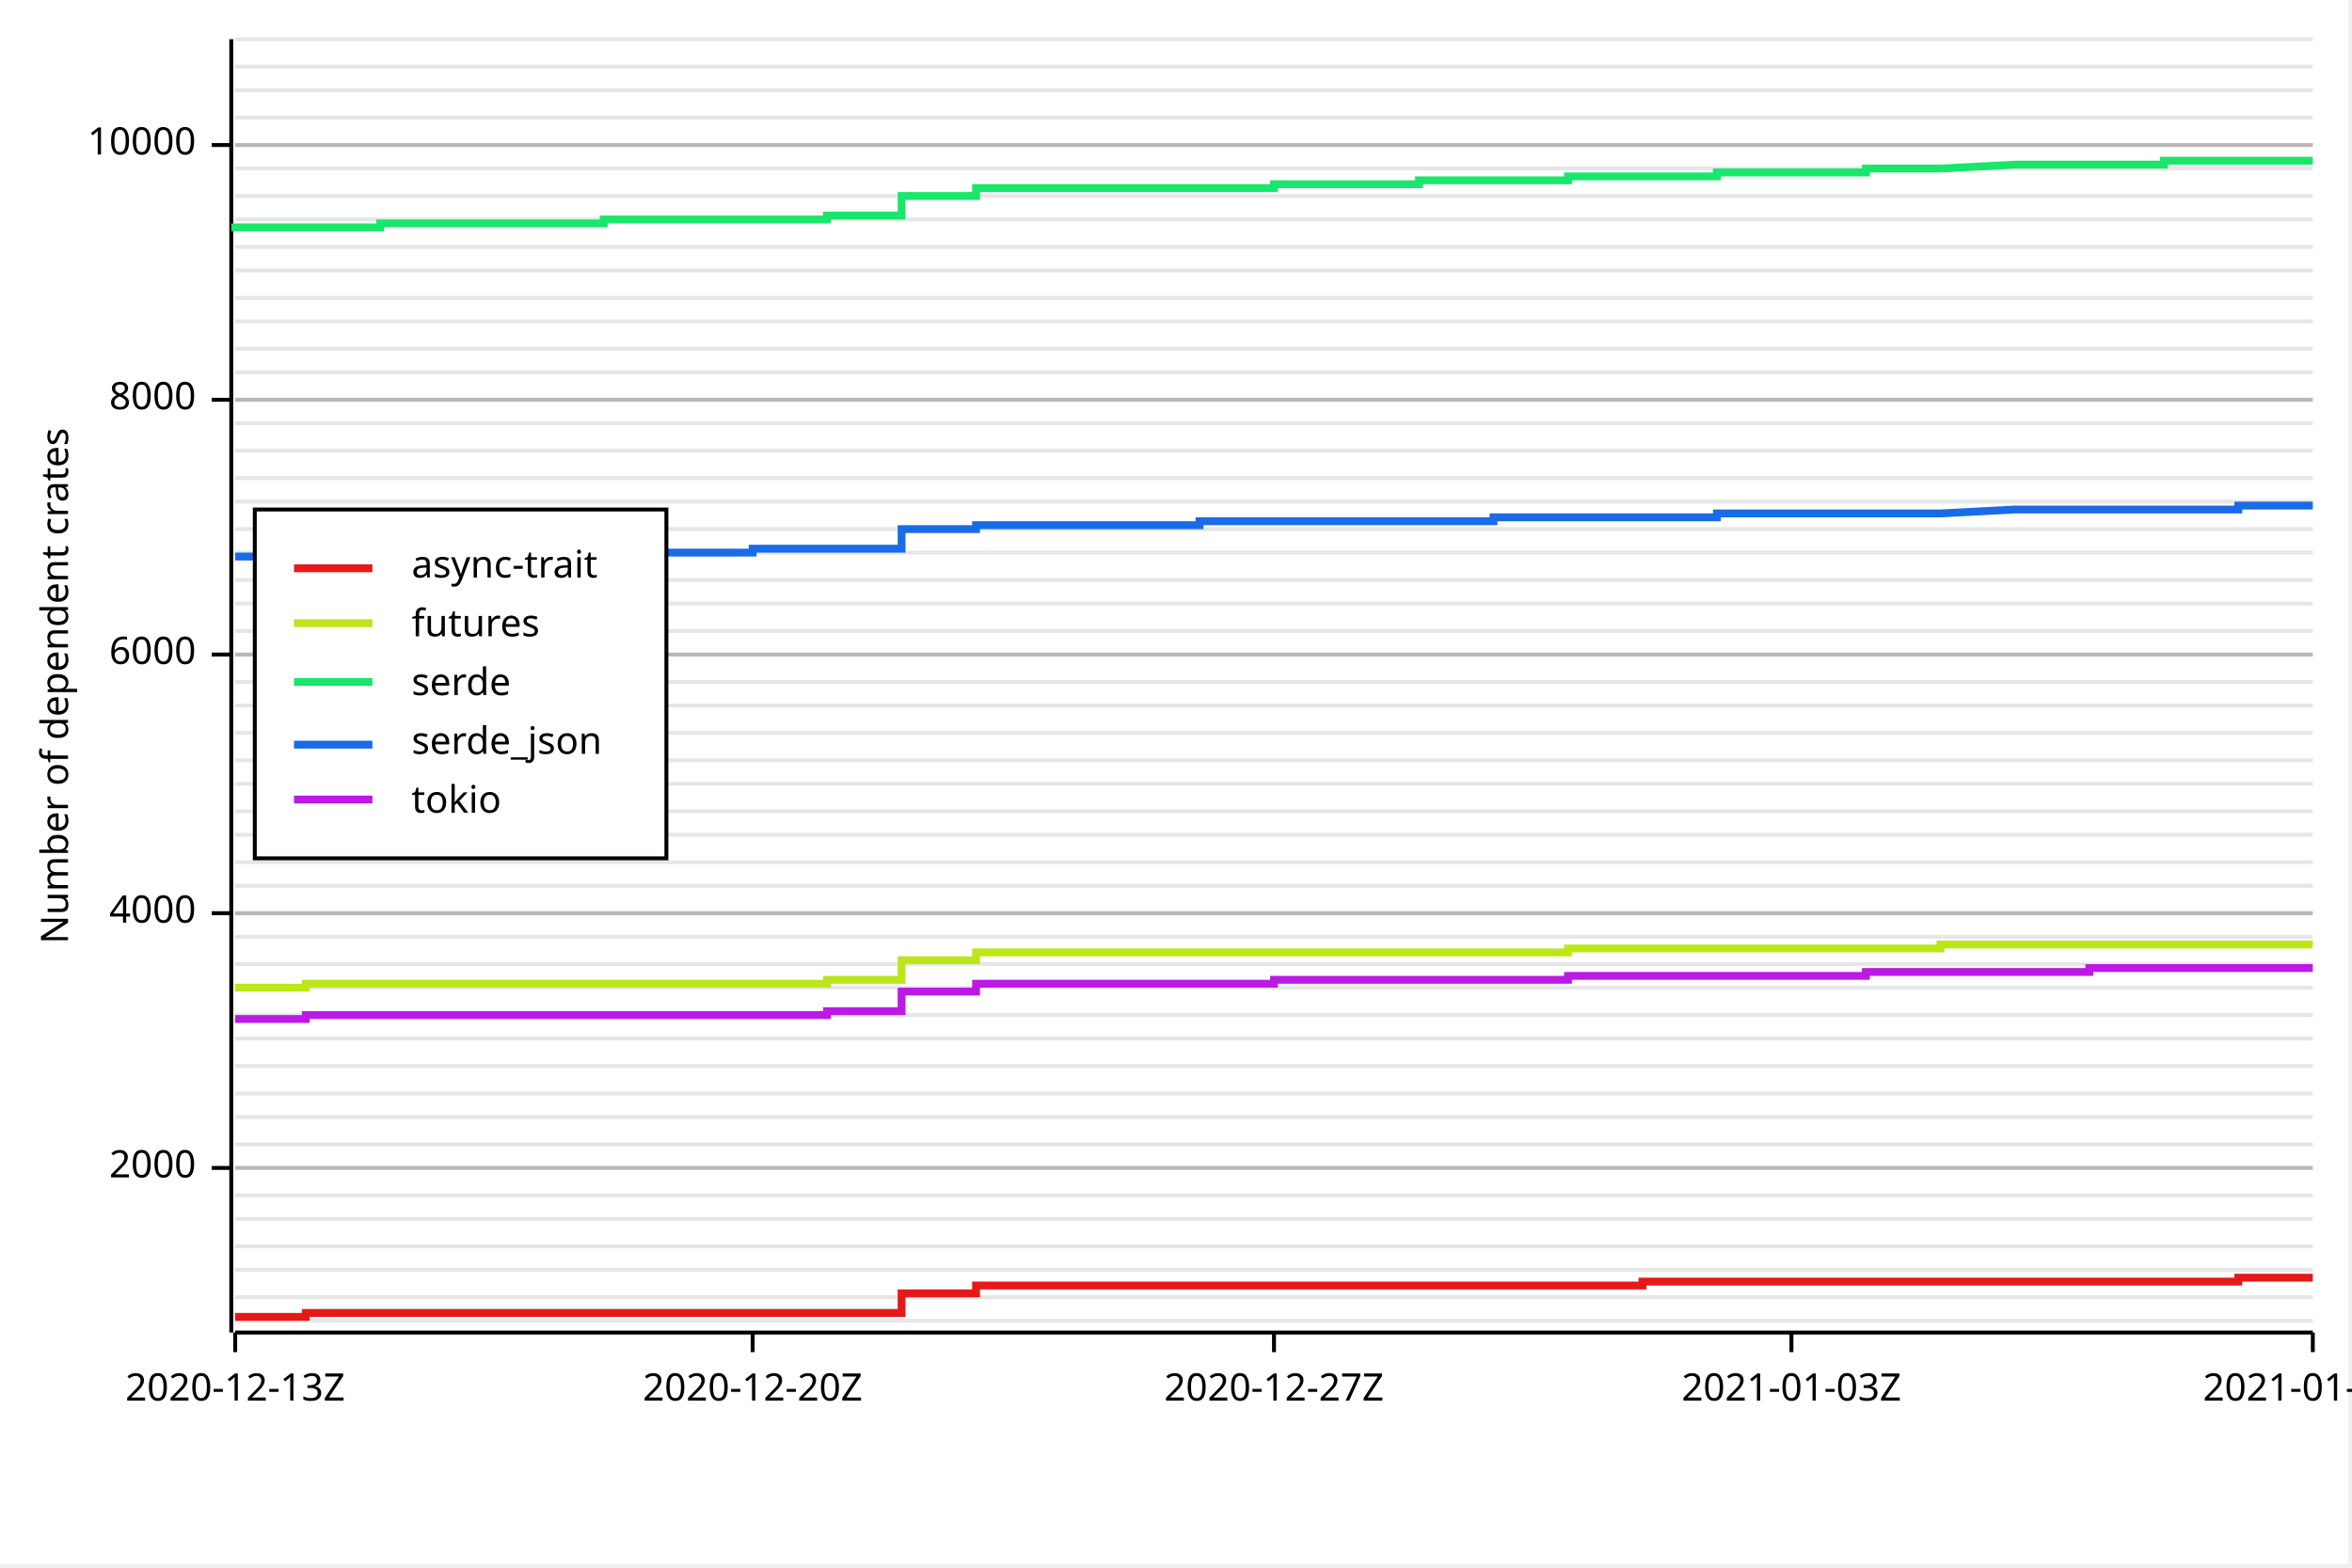
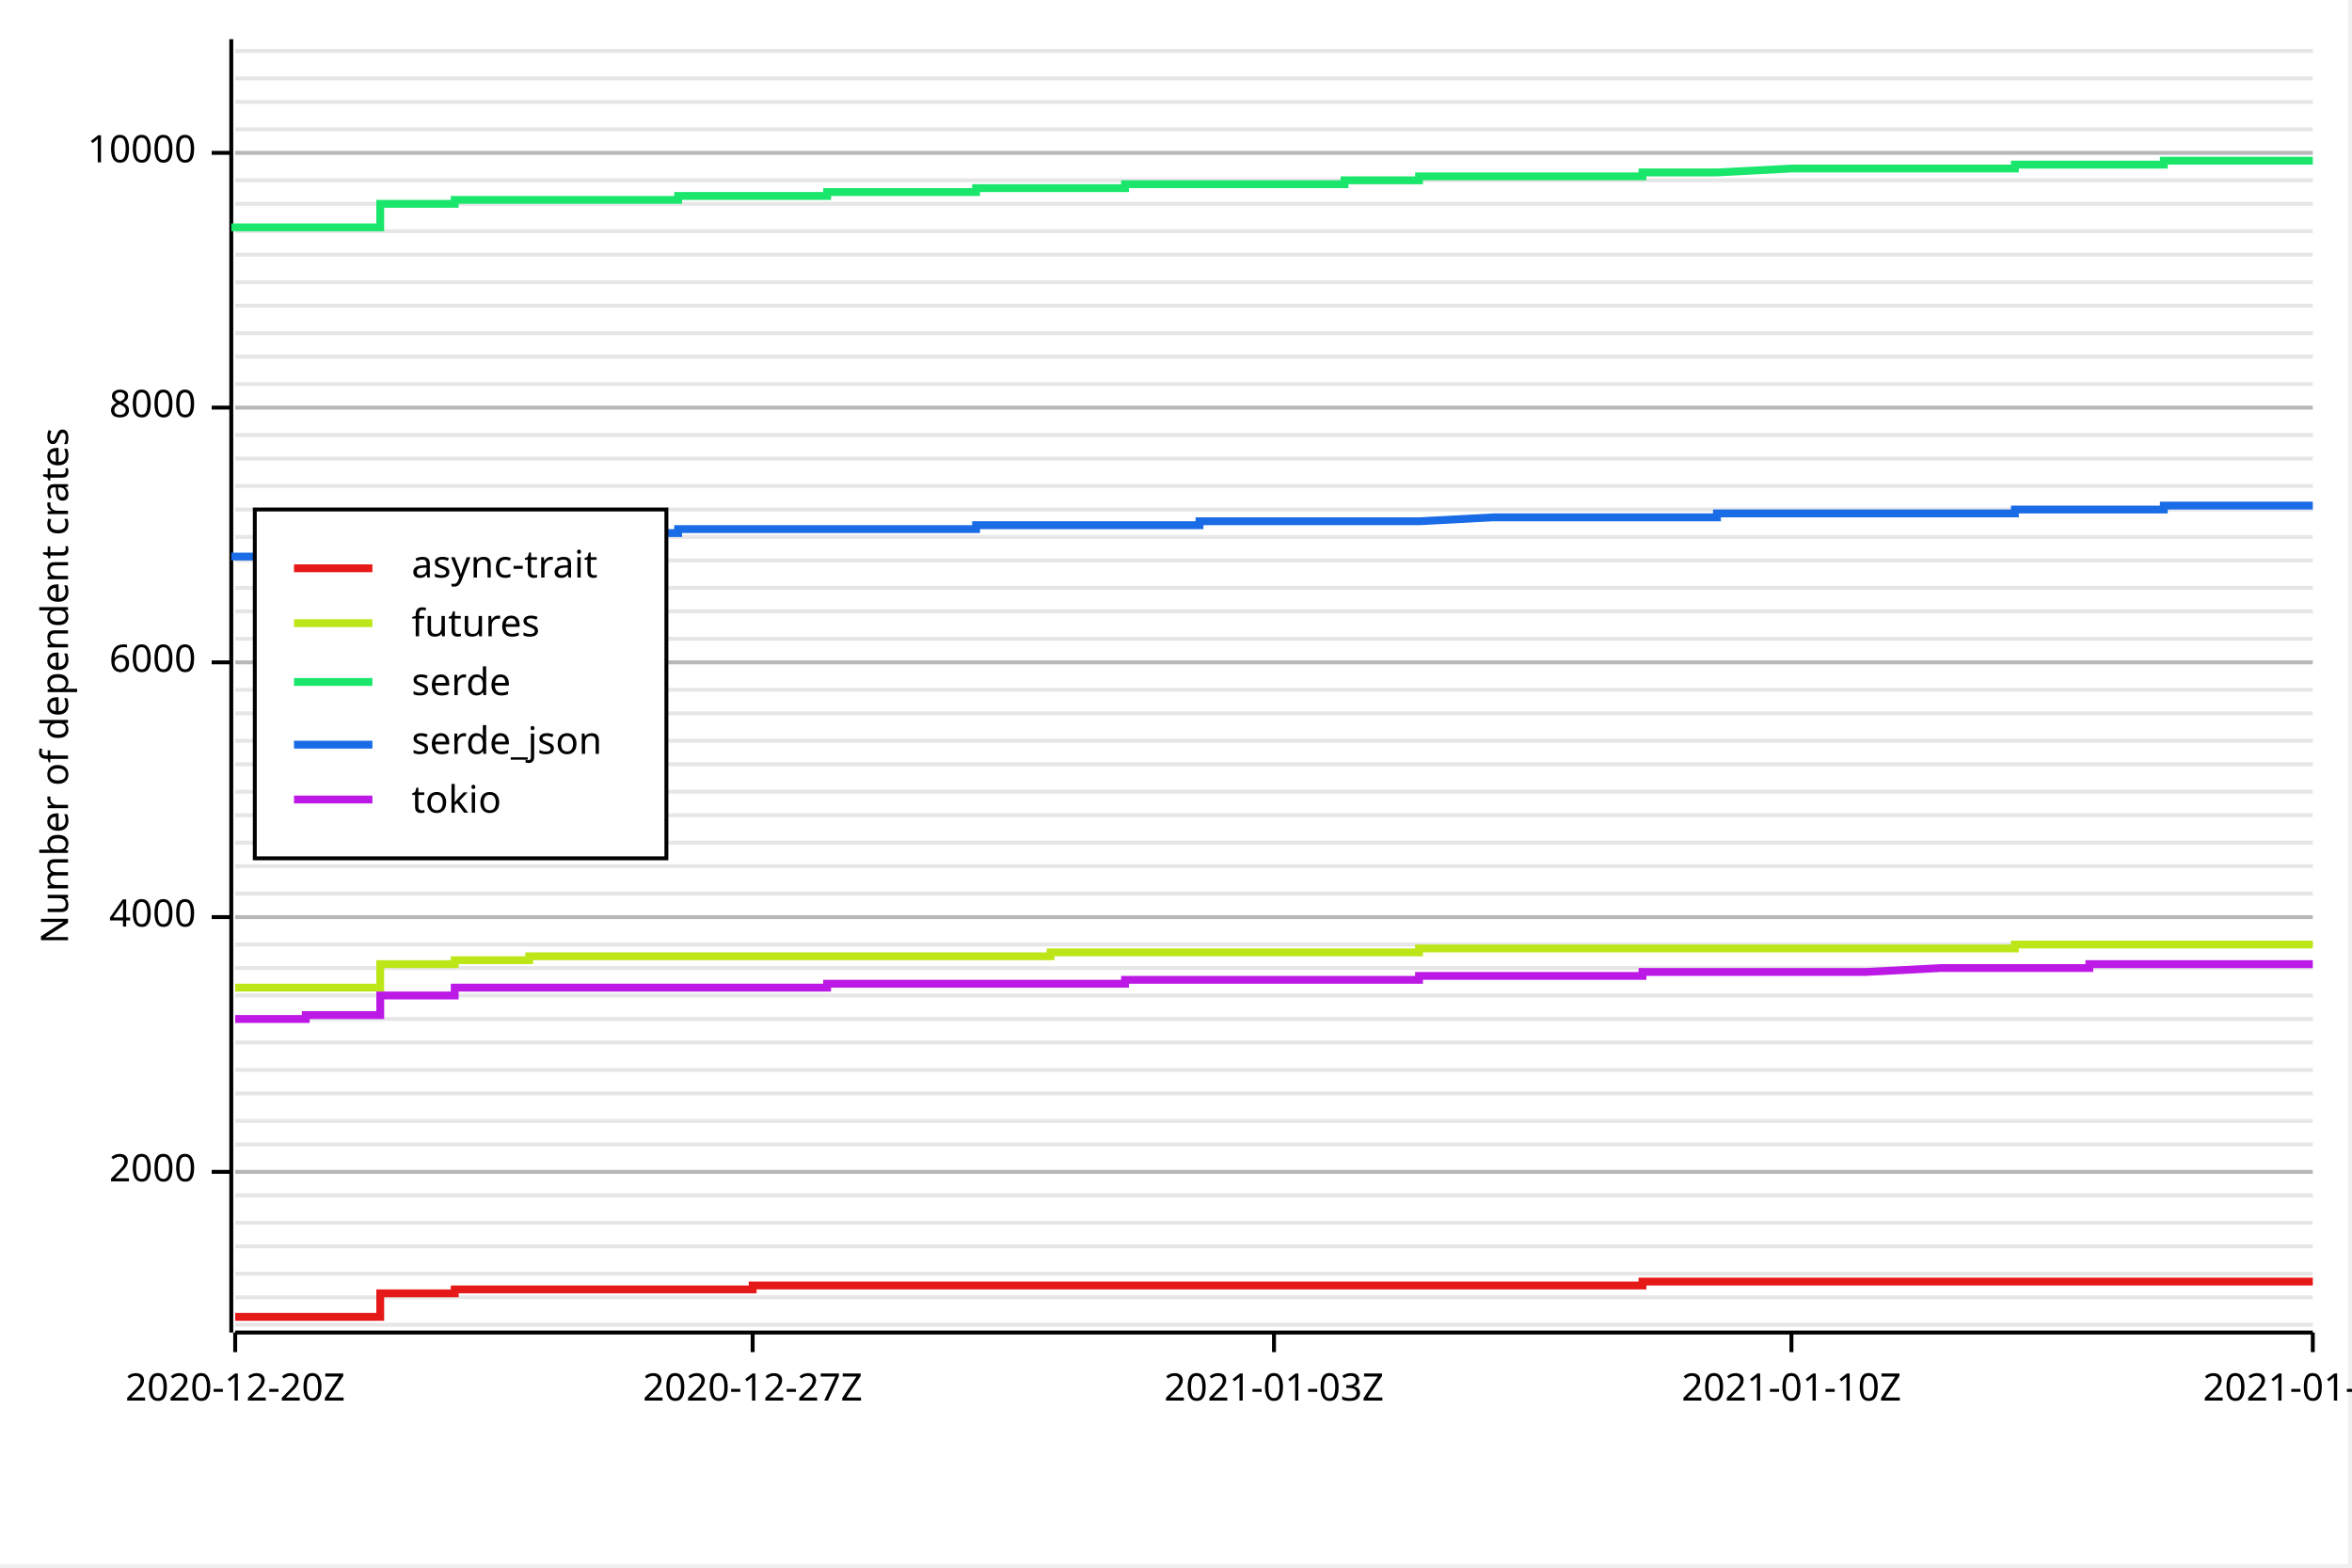
<svg xmlns="http://www.w3.org/2000/svg" width="600" height="400" viewBox="0 0 600 400">
  <rect x="0" y="0" width="599" height="399" opacity="1" fill="#FFFFFF" stroke="none" />
-   <line opacity="0.1" stroke="#000000" stroke-width="1" x1="60" y1="337" x2="590" y2="337" />
+   <line opacity="0.1" stroke="#000000" stroke-width="1" x1="60" y1="338" x2="590" y2="338" />
  <line opacity="0.1" stroke="#000000" stroke-width="1" x1="60" y1="331" x2="590" y2="331" />
-   <line opacity="0.1" stroke="#000000" stroke-width="1" x1="60" y1="324" x2="590" y2="324" />
+   <line opacity="0.1" stroke="#000000" stroke-width="1" x1="60" y1="325" x2="590" y2="325" />
  <line opacity="0.1" stroke="#000000" stroke-width="1" x1="60" y1="318" x2="590" y2="318" />
-   <line opacity="0.1" stroke="#000000" stroke-width="1" x1="60" y1="311" x2="590" y2="311" />
+   <line opacity="0.1" stroke="#000000" stroke-width="1" x1="60" y1="312" x2="590" y2="312" />
  <line opacity="0.1" stroke="#000000" stroke-width="1" x1="60" y1="305" x2="590" y2="305" />
-   <line opacity="0.1" stroke="#000000" stroke-width="1" x1="60" y1="298" x2="590" y2="298" />
+   <line opacity="0.1" stroke="#000000" stroke-width="1" x1="60" y1="299" x2="590" y2="299" />
  <line opacity="0.1" stroke="#000000" stroke-width="1" x1="60" y1="292" x2="590" y2="292" />
-   <line opacity="0.1" stroke="#000000" stroke-width="1" x1="60" y1="285" x2="590" y2="285" />
+   <line opacity="0.1" stroke="#000000" stroke-width="1" x1="60" y1="286" x2="590" y2="286" />
  <line opacity="0.1" stroke="#000000" stroke-width="1" x1="60" y1="279" x2="590" y2="279" />
-   <line opacity="0.1" stroke="#000000" stroke-width="1" x1="60" y1="272" x2="590" y2="272" />
-   <line opacity="0.1" stroke="#000000" stroke-width="1" x1="60" y1="265" x2="590" y2="265" />
-   <line opacity="0.1" stroke="#000000" stroke-width="1" x1="60" y1="259" x2="590" y2="259" />
-   <line opacity="0.1" stroke="#000000" stroke-width="1" x1="60" y1="252" x2="590" y2="252" />
-   <line opacity="0.1" stroke="#000000" stroke-width="1" x1="60" y1="246" x2="590" y2="246" />
-   <line opacity="0.1" stroke="#000000" stroke-width="1" x1="60" y1="239" x2="590" y2="239" />
-   <line opacity="0.1" stroke="#000000" stroke-width="1" x1="60" y1="233" x2="590" y2="233" />
-   <line opacity="0.1" stroke="#000000" stroke-width="1" x1="60" y1="226" x2="590" y2="226" />
-   <line opacity="0.1" stroke="#000000" stroke-width="1" x1="60" y1="220" x2="590" y2="220" />
-   <line opacity="0.1" stroke="#000000" stroke-width="1" x1="60" y1="213" x2="590" y2="213" />
-   <line opacity="0.1" stroke="#000000" stroke-width="1" x1="60" y1="207" x2="590" y2="207" />
-   <line opacity="0.1" stroke="#000000" stroke-width="1" x1="60" y1="200" x2="590" y2="200" />
-   <line opacity="0.1" stroke="#000000" stroke-width="1" x1="60" y1="194" x2="590" y2="194" />
-   <line opacity="0.1" stroke="#000000" stroke-width="1" x1="60" y1="187" x2="590" y2="187" />
-   <line opacity="0.1" stroke="#000000" stroke-width="1" x1="60" y1="180" x2="590" y2="180" />
-   <line opacity="0.1" stroke="#000000" stroke-width="1" x1="60" y1="174" x2="590" y2="174" />
-   <line opacity="0.1" stroke="#000000" stroke-width="1" x1="60" y1="167" x2="590" y2="167" />
-   <line opacity="0.1" stroke="#000000" stroke-width="1" x1="60" y1="161" x2="590" y2="161" />
-   <line opacity="0.1" stroke="#000000" stroke-width="1" x1="60" y1="154" x2="590" y2="154" />
-   <line opacity="0.1" stroke="#000000" stroke-width="1" x1="60" y1="148" x2="590" y2="148" />
-   <line opacity="0.1" stroke="#000000" stroke-width="1" x1="60" y1="141" x2="590" y2="141" />
-   <line opacity="0.1" stroke="#000000" stroke-width="1" x1="60" y1="135" x2="590" y2="135" />
-   <line opacity="0.1" stroke="#000000" stroke-width="1" x1="60" y1="128" x2="590" y2="128" />
-   <line opacity="0.1" stroke="#000000" stroke-width="1" x1="60" y1="122" x2="590" y2="122" />
-   <line opacity="0.1" stroke="#000000" stroke-width="1" x1="60" y1="115" x2="590" y2="115" />
-   <line opacity="0.1" stroke="#000000" stroke-width="1" x1="60" y1="108" x2="590" y2="108" />
-   <line opacity="0.1" stroke="#000000" stroke-width="1" x1="60" y1="102" x2="590" y2="102" />
-   <line opacity="0.1" stroke="#000000" stroke-width="1" x1="60" y1="95" x2="590" y2="95" />
-   <line opacity="0.1" stroke="#000000" stroke-width="1" x1="60" y1="89" x2="590" y2="89" />
-   <line opacity="0.1" stroke="#000000" stroke-width="1" x1="60" y1="82" x2="590" y2="82" />
-   <line opacity="0.1" stroke="#000000" stroke-width="1" x1="60" y1="76" x2="590" y2="76" />
-   <line opacity="0.1" stroke="#000000" stroke-width="1" x1="60" y1="69" x2="590" y2="69" />
-   <line opacity="0.1" stroke="#000000" stroke-width="1" x1="60" y1="63" x2="590" y2="63" />
-   <line opacity="0.1" stroke="#000000" stroke-width="1" x1="60" y1="56" x2="590" y2="56" />
-   <line opacity="0.1" stroke="#000000" stroke-width="1" x1="60" y1="50" x2="590" y2="50" />
-   <line opacity="0.1" stroke="#000000" stroke-width="1" x1="60" y1="43" x2="590" y2="43" />
-   <line opacity="0.1" stroke="#000000" stroke-width="1" x1="60" y1="37" x2="590" y2="37" />
-   <line opacity="0.1" stroke="#000000" stroke-width="1" x1="60" y1="30" x2="590" y2="30" />
-   <line opacity="0.1" stroke="#000000" stroke-width="1" x1="60" y1="23" x2="590" y2="23" />
-   <line opacity="0.1" stroke="#000000" stroke-width="1" x1="60" y1="17" x2="590" y2="17" />
-   <line opacity="0.1" stroke="#000000" stroke-width="1" x1="60" y1="10" x2="590" y2="10" />
+   <line opacity="0.1" stroke="#000000" stroke-width="1" x1="60" y1="273" x2="590" y2="273" />
+   <line opacity="0.1" stroke="#000000" stroke-width="1" x1="60" y1="266" x2="590" y2="266" />
+   <line opacity="0.1" stroke="#000000" stroke-width="1" x1="60" y1="260" x2="590" y2="260" />
+   <line opacity="0.1" stroke="#000000" stroke-width="1" x1="60" y1="254" x2="590" y2="254" />
+   <line opacity="0.1" stroke="#000000" stroke-width="1" x1="60" y1="247" x2="590" y2="247" />
+   <line opacity="0.1" stroke="#000000" stroke-width="1" x1="60" y1="241" x2="590" y2="241" />
+   <line opacity="0.1" stroke="#000000" stroke-width="1" x1="60" y1="234" x2="590" y2="234" />
+   <line opacity="0.1" stroke="#000000" stroke-width="1" x1="60" y1="228" x2="590" y2="228" />
+   <line opacity="0.1" stroke="#000000" stroke-width="1" x1="60" y1="221" x2="590" y2="221" />
+   <line opacity="0.1" stroke="#000000" stroke-width="1" x1="60" y1="215" x2="590" y2="215" />
+   <line opacity="0.1" stroke="#000000" stroke-width="1" x1="60" y1="208" x2="590" y2="208" />
+   <line opacity="0.1" stroke="#000000" stroke-width="1" x1="60" y1="202" x2="590" y2="202" />
+   <line opacity="0.1" stroke="#000000" stroke-width="1" x1="60" y1="195" x2="590" y2="195" />
+   <line opacity="0.1" stroke="#000000" stroke-width="1" x1="60" y1="189" x2="590" y2="189" />
+   <line opacity="0.1" stroke="#000000" stroke-width="1" x1="60" y1="182" x2="590" y2="182" />
+   <line opacity="0.1" stroke="#000000" stroke-width="1" x1="60" y1="176" x2="590" y2="176" />
+   <line opacity="0.1" stroke="#000000" stroke-width="1" x1="60" y1="169" x2="590" y2="169" />
+   <line opacity="0.1" stroke="#000000" stroke-width="1" x1="60" y1="163" x2="590" y2="163" />
+   <line opacity="0.1" stroke="#000000" stroke-width="1" x1="60" y1="156" x2="590" y2="156" />
+   <line opacity="0.1" stroke="#000000" stroke-width="1" x1="60" y1="150" x2="590" y2="150" />
+   <line opacity="0.1" stroke="#000000" stroke-width="1" x1="60" y1="143" x2="590" y2="143" />
+   <line opacity="0.1" stroke="#000000" stroke-width="1" x1="60" y1="137" x2="590" y2="137" />
+   <line opacity="0.1" stroke="#000000" stroke-width="1" x1="60" y1="130" x2="590" y2="130" />
+   <line opacity="0.1" stroke="#000000" stroke-width="1" x1="60" y1="124" x2="590" y2="124" />
+   <line opacity="0.1" stroke="#000000" stroke-width="1" x1="60" y1="117" x2="590" y2="117" />
+   <line opacity="0.1" stroke="#000000" stroke-width="1" x1="60" y1="111" x2="590" y2="111" />
+   <line opacity="0.1" stroke="#000000" stroke-width="1" x1="60" y1="104" x2="590" y2="104" />
+   <line opacity="0.1" stroke="#000000" stroke-width="1" x1="60" y1="98" x2="590" y2="98" />
+   <line opacity="0.1" stroke="#000000" stroke-width="1" x1="60" y1="91" x2="590" y2="91" />
+   <line opacity="0.1" stroke="#000000" stroke-width="1" x1="60" y1="85" x2="590" y2="85" />
+   <line opacity="0.1" stroke="#000000" stroke-width="1" x1="60" y1="78" x2="590" y2="78" />
+   <line opacity="0.1" stroke="#000000" stroke-width="1" x1="60" y1="72" x2="590" y2="72" />
+   <line opacity="0.1" stroke="#000000" stroke-width="1" x1="60" y1="65" x2="590" y2="65" />
+   <line opacity="0.1" stroke="#000000" stroke-width="1" x1="60" y1="59" x2="590" y2="59" />
+   <line opacity="0.1" stroke="#000000" stroke-width="1" x1="60" y1="52" x2="590" y2="52" />
+   <line opacity="0.1" stroke="#000000" stroke-width="1" x1="60" y1="46" x2="590" y2="46" />
+   <line opacity="0.1" stroke="#000000" stroke-width="1" x1="60" y1="39" x2="590" y2="39" />
+   <line opacity="0.1" stroke="#000000" stroke-width="1" x1="60" y1="33" x2="590" y2="33" />
+   <line opacity="0.1" stroke="#000000" stroke-width="1" x1="60" y1="26" x2="590" y2="26" />
+   <line opacity="0.1" stroke="#000000" stroke-width="1" x1="60" y1="20" x2="590" y2="20" />
+   <line opacity="0.1" stroke="#000000" stroke-width="1" x1="60" y1="13" x2="590" y2="13" />
  <text x="10" y="175" dy="0.76em" text-anchor="middle" font-family="sans-serif" font-size="9.677" opacity="1" fill="#000000" transform="rotate(270, 10, 175)">
Number of dependent crates
</text>
-   <line opacity="0.2" stroke="#000000" stroke-width="1" x1="60" y1="298" x2="590" y2="298" />
-   <line opacity="0.2" stroke="#000000" stroke-width="1" x1="60" y1="233" x2="590" y2="233" />
-   <line opacity="0.2" stroke="#000000" stroke-width="1" x1="60" y1="167" x2="590" y2="167" />
-   <line opacity="0.2" stroke="#000000" stroke-width="1" x1="60" y1="102" x2="590" y2="102" />
-   <line opacity="0.2" stroke="#000000" stroke-width="1" x1="60" y1="37" x2="590" y2="37" />
+   <line opacity="0.2" stroke="#000000" stroke-width="1" x1="60" y1="299" x2="590" y2="299" />
+   <line opacity="0.2" stroke="#000000" stroke-width="1" x1="60" y1="234" x2="590" y2="234" />
+   <line opacity="0.2" stroke="#000000" stroke-width="1" x1="60" y1="169" x2="590" y2="169" />
+   <line opacity="0.2" stroke="#000000" stroke-width="1" x1="60" y1="104" x2="590" y2="104" />
+   <line opacity="0.2" stroke="#000000" stroke-width="1" x1="60" y1="39" x2="590" y2="39" />
  <polyline fill="none" opacity="1" stroke="#000000" stroke-width="1" points="59,10 59,340 " />
-   <text x="50" y="298" dy="0.5ex" text-anchor="end" font-family="sans-serif" font-size="9.677" opacity="1" fill="#000000">
+   <text x="50" y="299" dy="0.5ex" text-anchor="end" font-family="sans-serif" font-size="9.677" opacity="1" fill="#000000">
2000
</text>
-   <polyline fill="none" opacity="1" stroke="#000000" stroke-width="1" points="54,298 59,298 " />
-   <text x="50" y="233" dy="0.5ex" text-anchor="end" font-family="sans-serif" font-size="9.677" opacity="1" fill="#000000">
+   <polyline fill="none" opacity="1" stroke="#000000" stroke-width="1" points="54,299 59,299 " />
+   <text x="50" y="234" dy="0.5ex" text-anchor="end" font-family="sans-serif" font-size="9.677" opacity="1" fill="#000000">
4000
</text>
-   <polyline fill="none" opacity="1" stroke="#000000" stroke-width="1" points="54,233 59,233 " />
-   <text x="50" y="167" dy="0.5ex" text-anchor="end" font-family="sans-serif" font-size="9.677" opacity="1" fill="#000000">
+   <polyline fill="none" opacity="1" stroke="#000000" stroke-width="1" points="54,234 59,234 " />
+   <text x="50" y="169" dy="0.5ex" text-anchor="end" font-family="sans-serif" font-size="9.677" opacity="1" fill="#000000">
6000
</text>
-   <polyline fill="none" opacity="1" stroke="#000000" stroke-width="1" points="54,167 59,167 " />
-   <text x="50" y="102" dy="0.5ex" text-anchor="end" font-family="sans-serif" font-size="9.677" opacity="1" fill="#000000">
+   <polyline fill="none" opacity="1" stroke="#000000" stroke-width="1" points="54,169 59,169 " />
+   <text x="50" y="104" dy="0.5ex" text-anchor="end" font-family="sans-serif" font-size="9.677" opacity="1" fill="#000000">
8000
</text>
-   <polyline fill="none" opacity="1" stroke="#000000" stroke-width="1" points="54,102 59,102 " />
-   <text x="50" y="37" dy="0.5ex" text-anchor="end" font-family="sans-serif" font-size="9.677" opacity="1" fill="#000000">
+   <polyline fill="none" opacity="1" stroke="#000000" stroke-width="1" points="54,104 59,104 " />
+   <text x="50" y="39" dy="0.5ex" text-anchor="end" font-family="sans-serif" font-size="9.677" opacity="1" fill="#000000">
10000
</text>
-   <polyline fill="none" opacity="1" stroke="#000000" stroke-width="1" points="54,37 59,37 " />
+   <polyline fill="none" opacity="1" stroke="#000000" stroke-width="1" points="54,39 59,39 " />
  <polyline fill="none" opacity="1" stroke="#000000" stroke-width="1" points="60,340 590,340 " />
  <text x="60" y="350" dy="0.76em" text-anchor="middle" font-family="sans-serif" font-size="9.677" opacity="1" fill="#000000">
- 2020-12-13Z
+ 2020-12-20Z
</text>
  <polyline fill="none" opacity="1" stroke="#000000" stroke-width="1" points="60,340 60,345 " />
  <text x="192" y="350" dy="0.76em" text-anchor="middle" font-family="sans-serif" font-size="9.677" opacity="1" fill="#000000">
- 2020-12-20Z
+ 2020-12-27Z
</text>
  <polyline fill="none" opacity="1" stroke="#000000" stroke-width="1" points="192,340 192,345 " />
  <text x="325" y="350" dy="0.76em" text-anchor="middle" font-family="sans-serif" font-size="9.677" opacity="1" fill="#000000">
- 2020-12-27Z
+ 2021-01-03Z
</text>
  <polyline fill="none" opacity="1" stroke="#000000" stroke-width="1" points="325,340 325,345 " />
  <text x="457" y="350" dy="0.76em" text-anchor="middle" font-family="sans-serif" font-size="9.677" opacity="1" fill="#000000">
- 2021-01-03Z
+ 2021-01-10Z
</text>
  <polyline fill="none" opacity="1" stroke="#000000" stroke-width="1" points="457,340 457,345 " />
  <text x="590" y="350" dy="0.76em" text-anchor="middle" font-family="sans-serif" font-size="9.677" opacity="1" fill="#000000">
- 2021-01-10Z
+ 2021-01-17Z
</text>
  <polyline fill="none" opacity="1" stroke="#000000" stroke-width="1" points="590,340 590,345 " />
-   <polyline fill="none" opacity="1" stroke="#E61919" stroke-width="2" points="60,336 60,336 78,336 78,335 97,335 97,335 116,335 116,335 135,335 135,335 154,335 154,335 173,335 173,335 192,335 192,335 211,335 211,335 230,335 230,330 249,330 249,328 268,328 268,328 287,328 287,328 306,328 306,328 325,328 325,328 343,328 343,328 362,328 362,328 381,328 381,328 400,328 400,328 419,328 419,327 438,327 438,327 457,327 457,327 476,327 476,327 495,327 495,327 514,327 533,327 533,327 552,327 552,327 571,327 571,326 590,326 " />
-   <polyline fill="none" opacity="1" stroke="#BDE619" stroke-width="2" points="60,252 60,252 78,252 78,251 97,251 97,251 116,251 116,251 135,251 135,251 154,251 154,251 173,251 173,251 192,251 192,251 211,251 211,250 230,250 230,245 249,245 249,243 268,243 268,243 287,243 287,243 306,243 306,243 325,243 325,243 343,243 343,243 362,243 362,243 381,243 381,243 400,243 400,242 419,242 419,242 438,242 438,242 457,242 457,242 476,242 476,242 495,242 495,241 514,241 533,241 533,241 552,241 552,241 571,241 571,241 590,241 " />
-   <polyline fill="none" opacity="1" stroke="#19E66B" stroke-width="2" points="60,59 60,58 78,58 78,58 97,58 97,57 116,57 116,57 135,57 135,57 154,57 154,56 173,56 173,56 192,56 192,56 211,56 211,55 230,55 230,50 249,50 249,48 268,48 268,48 287,48 287,48 306,48 306,48 325,48 325,47 343,47 343,47 362,47 362,46 381,46 381,46 400,46 400,45 419,45 419,45 438,45 438,44 457,44 457,44 476,44 476,43 495,43 495,43 514,42 533,42 533,42 552,42 552,41 571,41 571,41 590,41 " />
-   <polyline fill="none" opacity="1" stroke="#196BE6" stroke-width="2" points="60,142 60,142 78,142 78,142 97,142 97,141 116,141 116,141 135,141 135,141 154,141 154,141 173,141 173,141 192,141 192,140 211,140 211,140 230,140 230,135 249,135 249,134 268,134 268,134 287,134 287,134 306,134 306,133 325,133 325,133 343,133 343,133 362,133 362,133 381,133 381,132 400,132 400,132 419,132 419,132 438,132 438,131 457,131 457,131 476,131 476,131 495,131 495,131 514,130 533,130 533,130 552,130 552,130 571,130 571,129 590,129 " />
-   <polyline fill="none" opacity="1" stroke="#BD19E6" stroke-width="2" points="60,260 60,260 78,260 78,259 97,259 97,259 116,259 116,259 135,259 135,259 154,259 154,259 173,259 173,259 192,259 192,259 211,259 211,258 230,258 230,253 249,253 249,251 268,251 268,251 287,251 287,251 306,251 306,251 325,251 325,250 343,250 343,250 362,250 362,250 381,250 381,250 400,250 400,249 419,249 419,249 438,249 438,249 457,249 457,249 476,249 476,248 495,248 495,248 514,248 533,248 533,247 552,247 552,247 571,247 571,247 590,247 " />
+   <polyline fill="none" opacity="1" stroke="#E61919" stroke-width="2" points="60,336 60,336 78,336 78,336 97,336 97,330 116,330 116,329 135,329 135,329 154,329 154,329 173,329 173,329 192,329 192,328 211,328 211,328 230,328 230,328 249,328 249,328 268,328 268,328 287,328 287,328 306,328 306,328 325,328 325,328 343,328 343,328 362,328 362,328 381,328 400,328 400,328 419,328 419,327 438,327 438,327 457,327 457,327 476,327 476,327 495,327 495,327 514,327 514,327 533,327 533,327 552,327 552,327 571,327 571,327 590,327 " />
+   <polyline fill="none" opacity="1" stroke="#BDE619" stroke-width="2" points="60,252 60,252 78,252 78,252 97,252 97,246 116,246 116,245 135,245 135,244 154,244 154,244 173,244 173,244 192,244 192,244 211,244 211,244 230,244 230,244 249,244 249,244 268,244 268,243 287,243 287,243 306,243 306,243 325,243 325,243 343,243 343,243 362,243 362,242 381,242 400,242 400,242 419,242 419,242 438,242 438,242 457,242 457,242 476,242 476,242 495,242 495,242 514,242 514,241 533,241 533,241 552,241 552,241 571,241 571,241 590,241 " />
+   <polyline fill="none" opacity="1" stroke="#19E66B" stroke-width="2" points="60,59 60,58 78,58 78,58 97,58 97,52 116,52 116,51 135,51 135,51 154,51 154,51 173,51 173,50 192,50 192,50 211,50 211,49 230,49 230,49 249,49 249,48 268,48 268,48 287,48 287,47 306,47 306,47 325,47 325,47 343,47 343,46 362,46 362,45 381,45 400,45 400,45 419,45 419,44 438,44 438,44 457,43 457,43 476,43 476,43 495,43 495,43 514,43 514,42 533,42 533,42 552,42 552,41 571,41 571,41 590,41 " />
+   <polyline fill="none" opacity="1" stroke="#196BE6" stroke-width="2" points="60,143 60,142 78,142 78,142 97,142 97,137 116,137 116,136 135,136 135,136 154,136 154,136 173,136 173,135 192,135 192,135 211,135 211,135 230,135 230,135 249,135 249,134 268,134 268,134 287,134 287,134 306,134 306,133 325,133 325,133 343,133 343,133 362,133 362,133 381,132 400,132 400,132 419,132 419,132 438,132 438,131 457,131 457,131 476,131 476,131 495,131 495,131 514,131 514,130 533,130 533,130 552,130 552,129 571,129 571,129 590,129 " />
+   <polyline fill="none" opacity="1" stroke="#BD19E6" stroke-width="2" points="60,260 60,260 78,260 78,259 97,259 97,254 116,254 116,252 135,252 135,252 154,252 154,252 173,252 173,252 192,252 192,252 211,252 211,251 230,251 230,251 249,251 249,251 268,251 268,251 287,251 287,250 306,250 306,250 325,250 325,250 343,250 343,250 362,250 362,249 381,249 400,249 400,249 419,249 419,248 438,248 438,248 457,248 457,248 476,248 476,248 495,247 495,247 514,247 514,247 533,247 533,246 552,246 552,246 571,246 571,246 590,246 " />
  <rect x="65" y="130" width="105" height="89" opacity="1" fill="#FFFFFF" stroke="none" />
  <rect x="65" y="130" width="105" height="89" opacity="1" fill="none" stroke="#000000" />
  <text x="105" y="140" dy="0.76em" text-anchor="start" font-family="sans-serif" font-size="9.677" opacity="1" fill="#000000">
async-trait
</text>
  <text x="105" y="155" dy="0.76em" text-anchor="start" font-family="sans-serif" font-size="9.677" opacity="1" fill="#000000">
futures
</text>
  <text x="105" y="170" dy="0.76em" text-anchor="start" font-family="sans-serif" font-size="9.677" opacity="1" fill="#000000">
serde
</text>
  <text x="105" y="185" dy="0.76em" text-anchor="start" font-family="sans-serif" font-size="9.677" opacity="1" fill="#000000">
serde_json
</text>
  <text x="105" y="200" dy="0.76em" text-anchor="start" font-family="sans-serif" font-size="9.677" opacity="1" fill="#000000">
tokio
</text>
  <polyline fill="none" opacity="1" stroke="#E61919" stroke-width="2" points="75,145 95,145 " />
  <polyline fill="none" opacity="1" stroke="#BDE619" stroke-width="2" points="75,159 95,159 " />
  <polyline fill="none" opacity="1" stroke="#19E66B" stroke-width="2" points="75,174 95,174 " />
  <polyline fill="none" opacity="1" stroke="#196BE6" stroke-width="2" points="75,190 95,190 " />
  <polyline fill="none" opacity="1" stroke="#BD19E6" stroke-width="2" points="75,204 95,204 " />
</svg>
